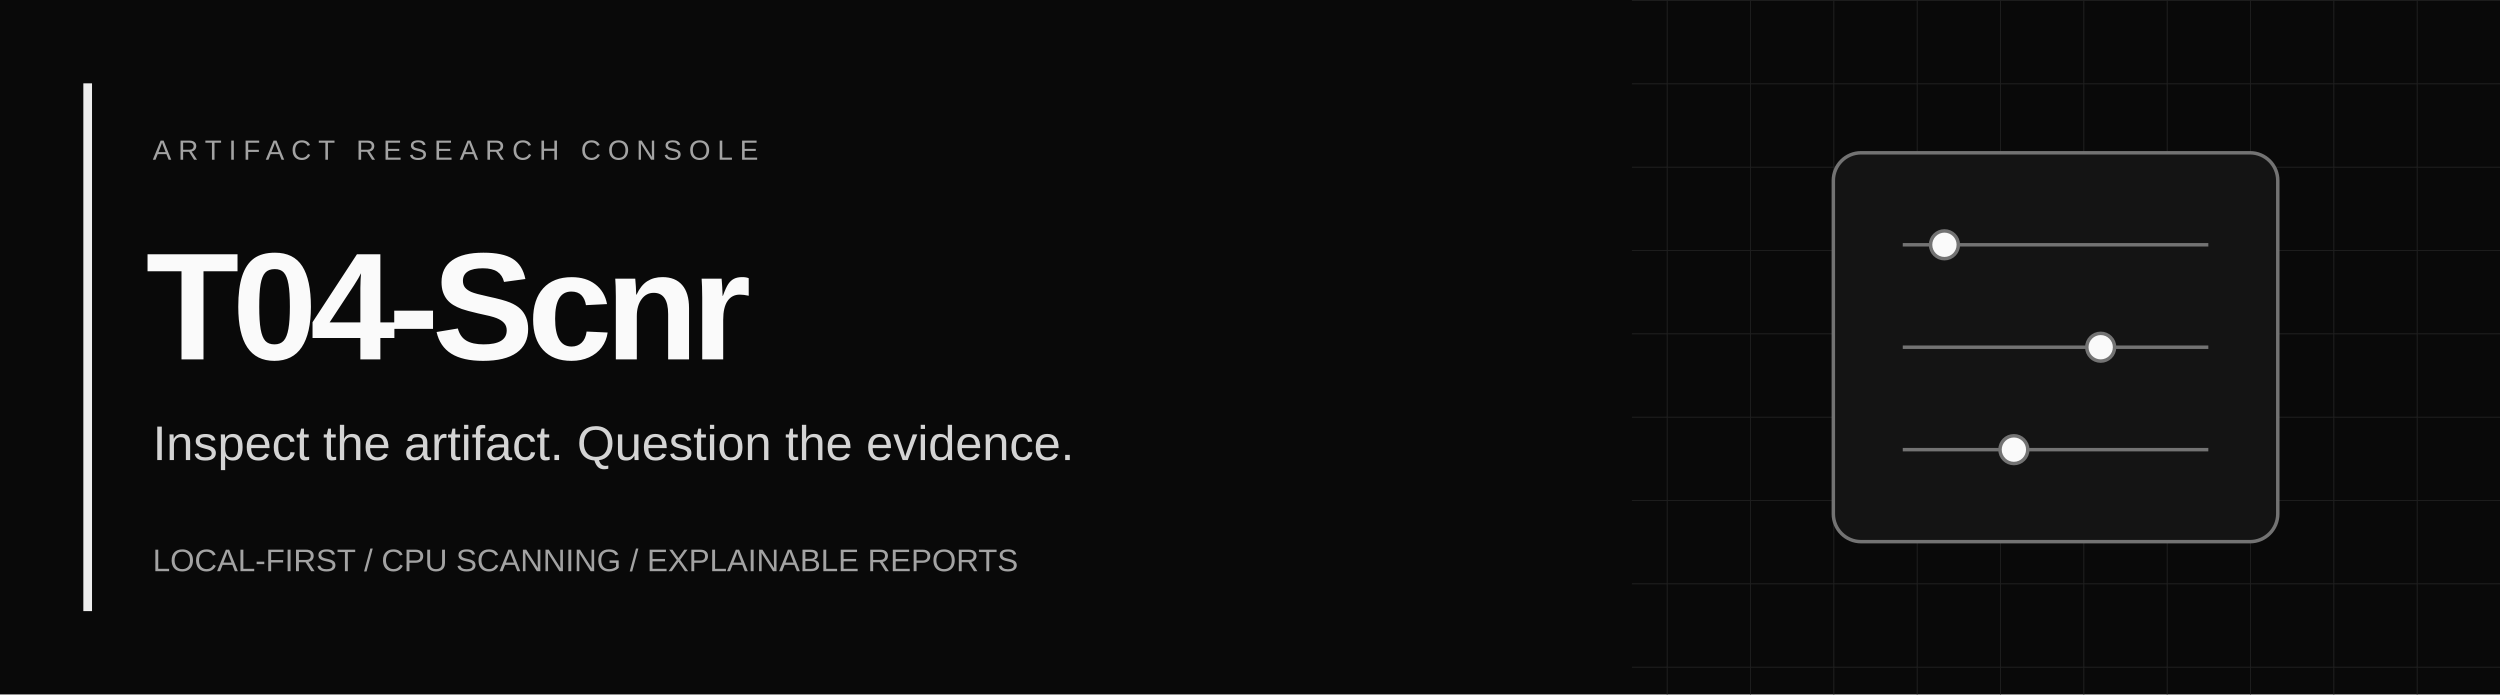
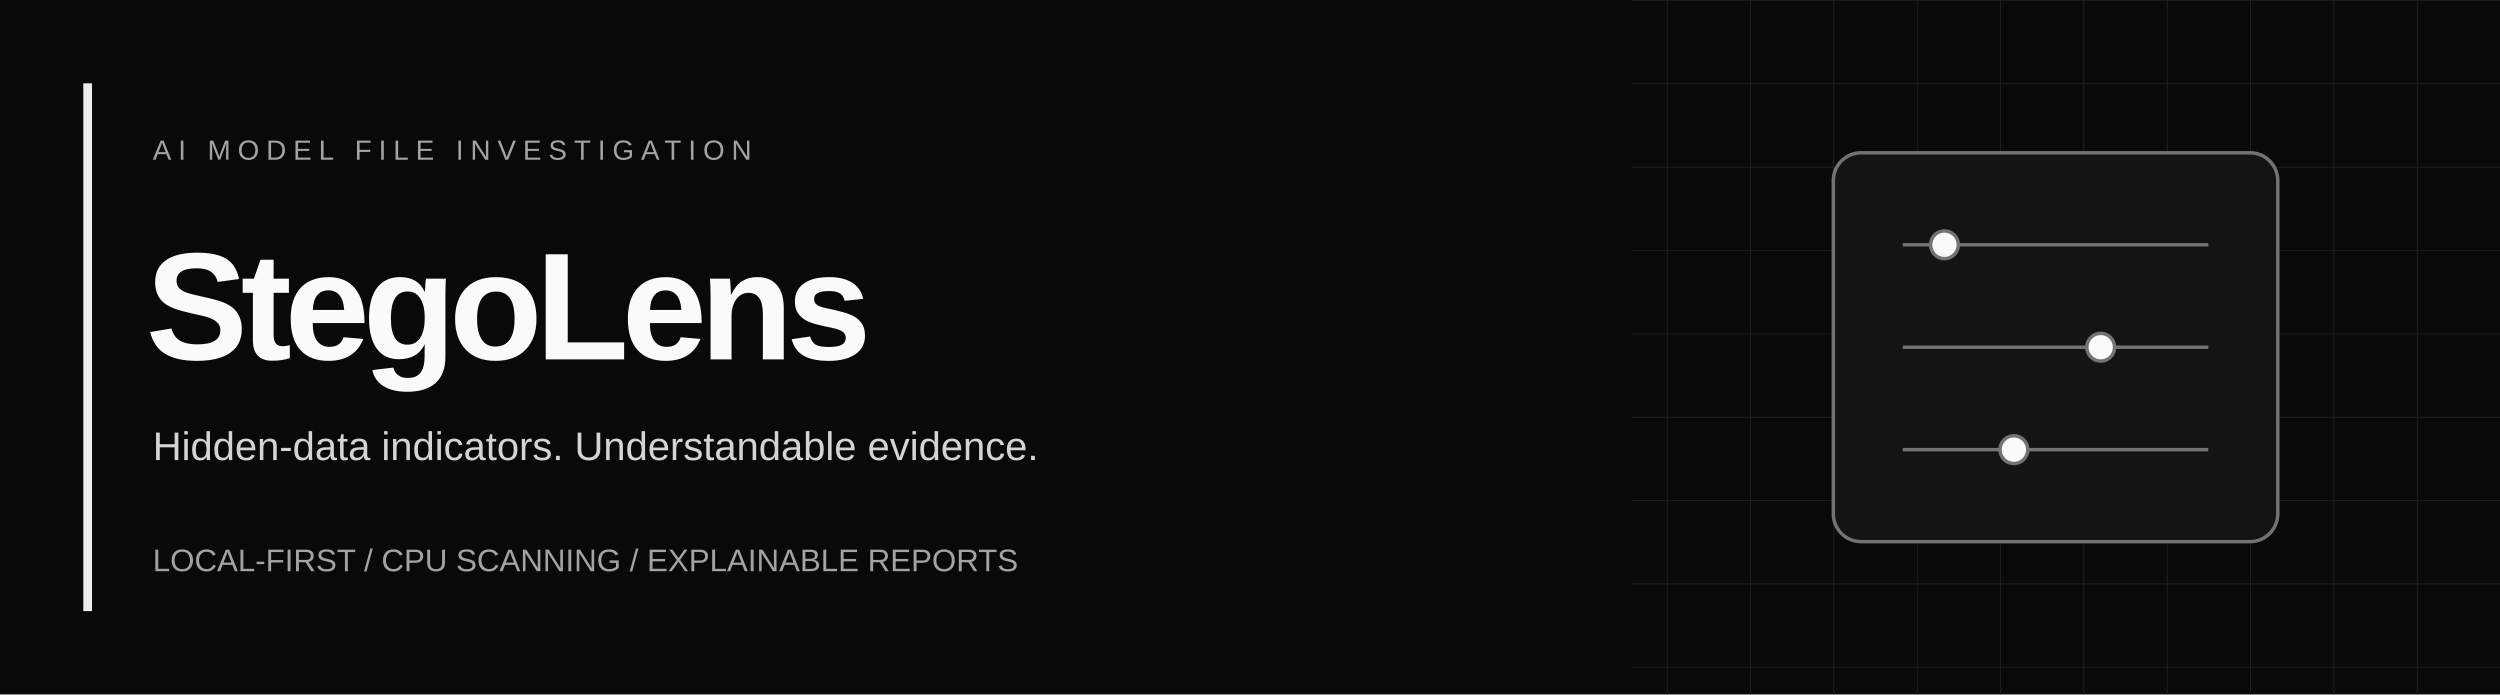
<svg xmlns="http://www.w3.org/2000/svg" width="1440" height="400" viewBox="0 0 1440 400" role="img" aria-labelledby="title desc">
  <defs>
    <pattern id="grid" width="48" height="48" patternUnits="userSpaceOnUse">
      <path d="M 48 0 L 0 0 0 48" fill="none" stroke="#202020" stroke-width="1" />
    </pattern>
  </defs>
  <rect width="1440" height="400" fill="#090909" />
  <rect x="940" width="500" height="400" fill="url(#grid)" />
  <rect x="48" y="48" width="5" height="304" fill="#ededed" />
-   <text x="88" y="92" fill="#a3a3a3" font-family="Arial,sans-serif" font-size="16" letter-spacing="4">ARTIFACT RESEARCH CONSOLE</text>
-   <text x="84" y="207" fill="#fafafa" font-family="Arial,sans-serif" font-size="88" font-weight="700" letter-spacing="-4">T04-Scnr</text>
-   <text x="88" y="265" fill="#d4d4d4" font-family="Arial,sans-serif" font-size="28">Inspect the artifact. Question the evidence.</text>
+   <text x="88" y="92" fill="#a3a3a3" font-family="Arial,sans-serif" font-size="16" letter-spacing="4">AI MODEL FILE INVESTIGATION</text>
+   <text x="84" y="207" fill="#fafafa" font-family="Arial,sans-serif" font-size="88" font-weight="700" letter-spacing="-4">StegoLens</text>
+   <text x="88" y="265" fill="#d4d4d4" font-family="Arial,sans-serif" font-size="23">Hidden-data indicators. Understandable evidence.</text>
  <text x="88" y="329" fill="#a3a3a3" font-family="Arial,sans-serif" font-size="18">LOCAL-FIRST  /  CPU SCANNING  /  EXPLAINABLE REPORTS</text>
  <g stroke="#737373" stroke-width="2" fill="#141414">
    <rect x="1056" y="88" width="256" height="224" rx="16" />
    <path d="M1096 141h176M1096 200h176M1096 259h176" />
    <circle cx="1120" cy="141" r="8" fill="#fafafa" />
    <circle cx="1210" cy="200" r="8" fill="#fafafa" />
    <circle cx="1160" cy="259" r="8" fill="#fafafa" />
  </g>
</svg>
